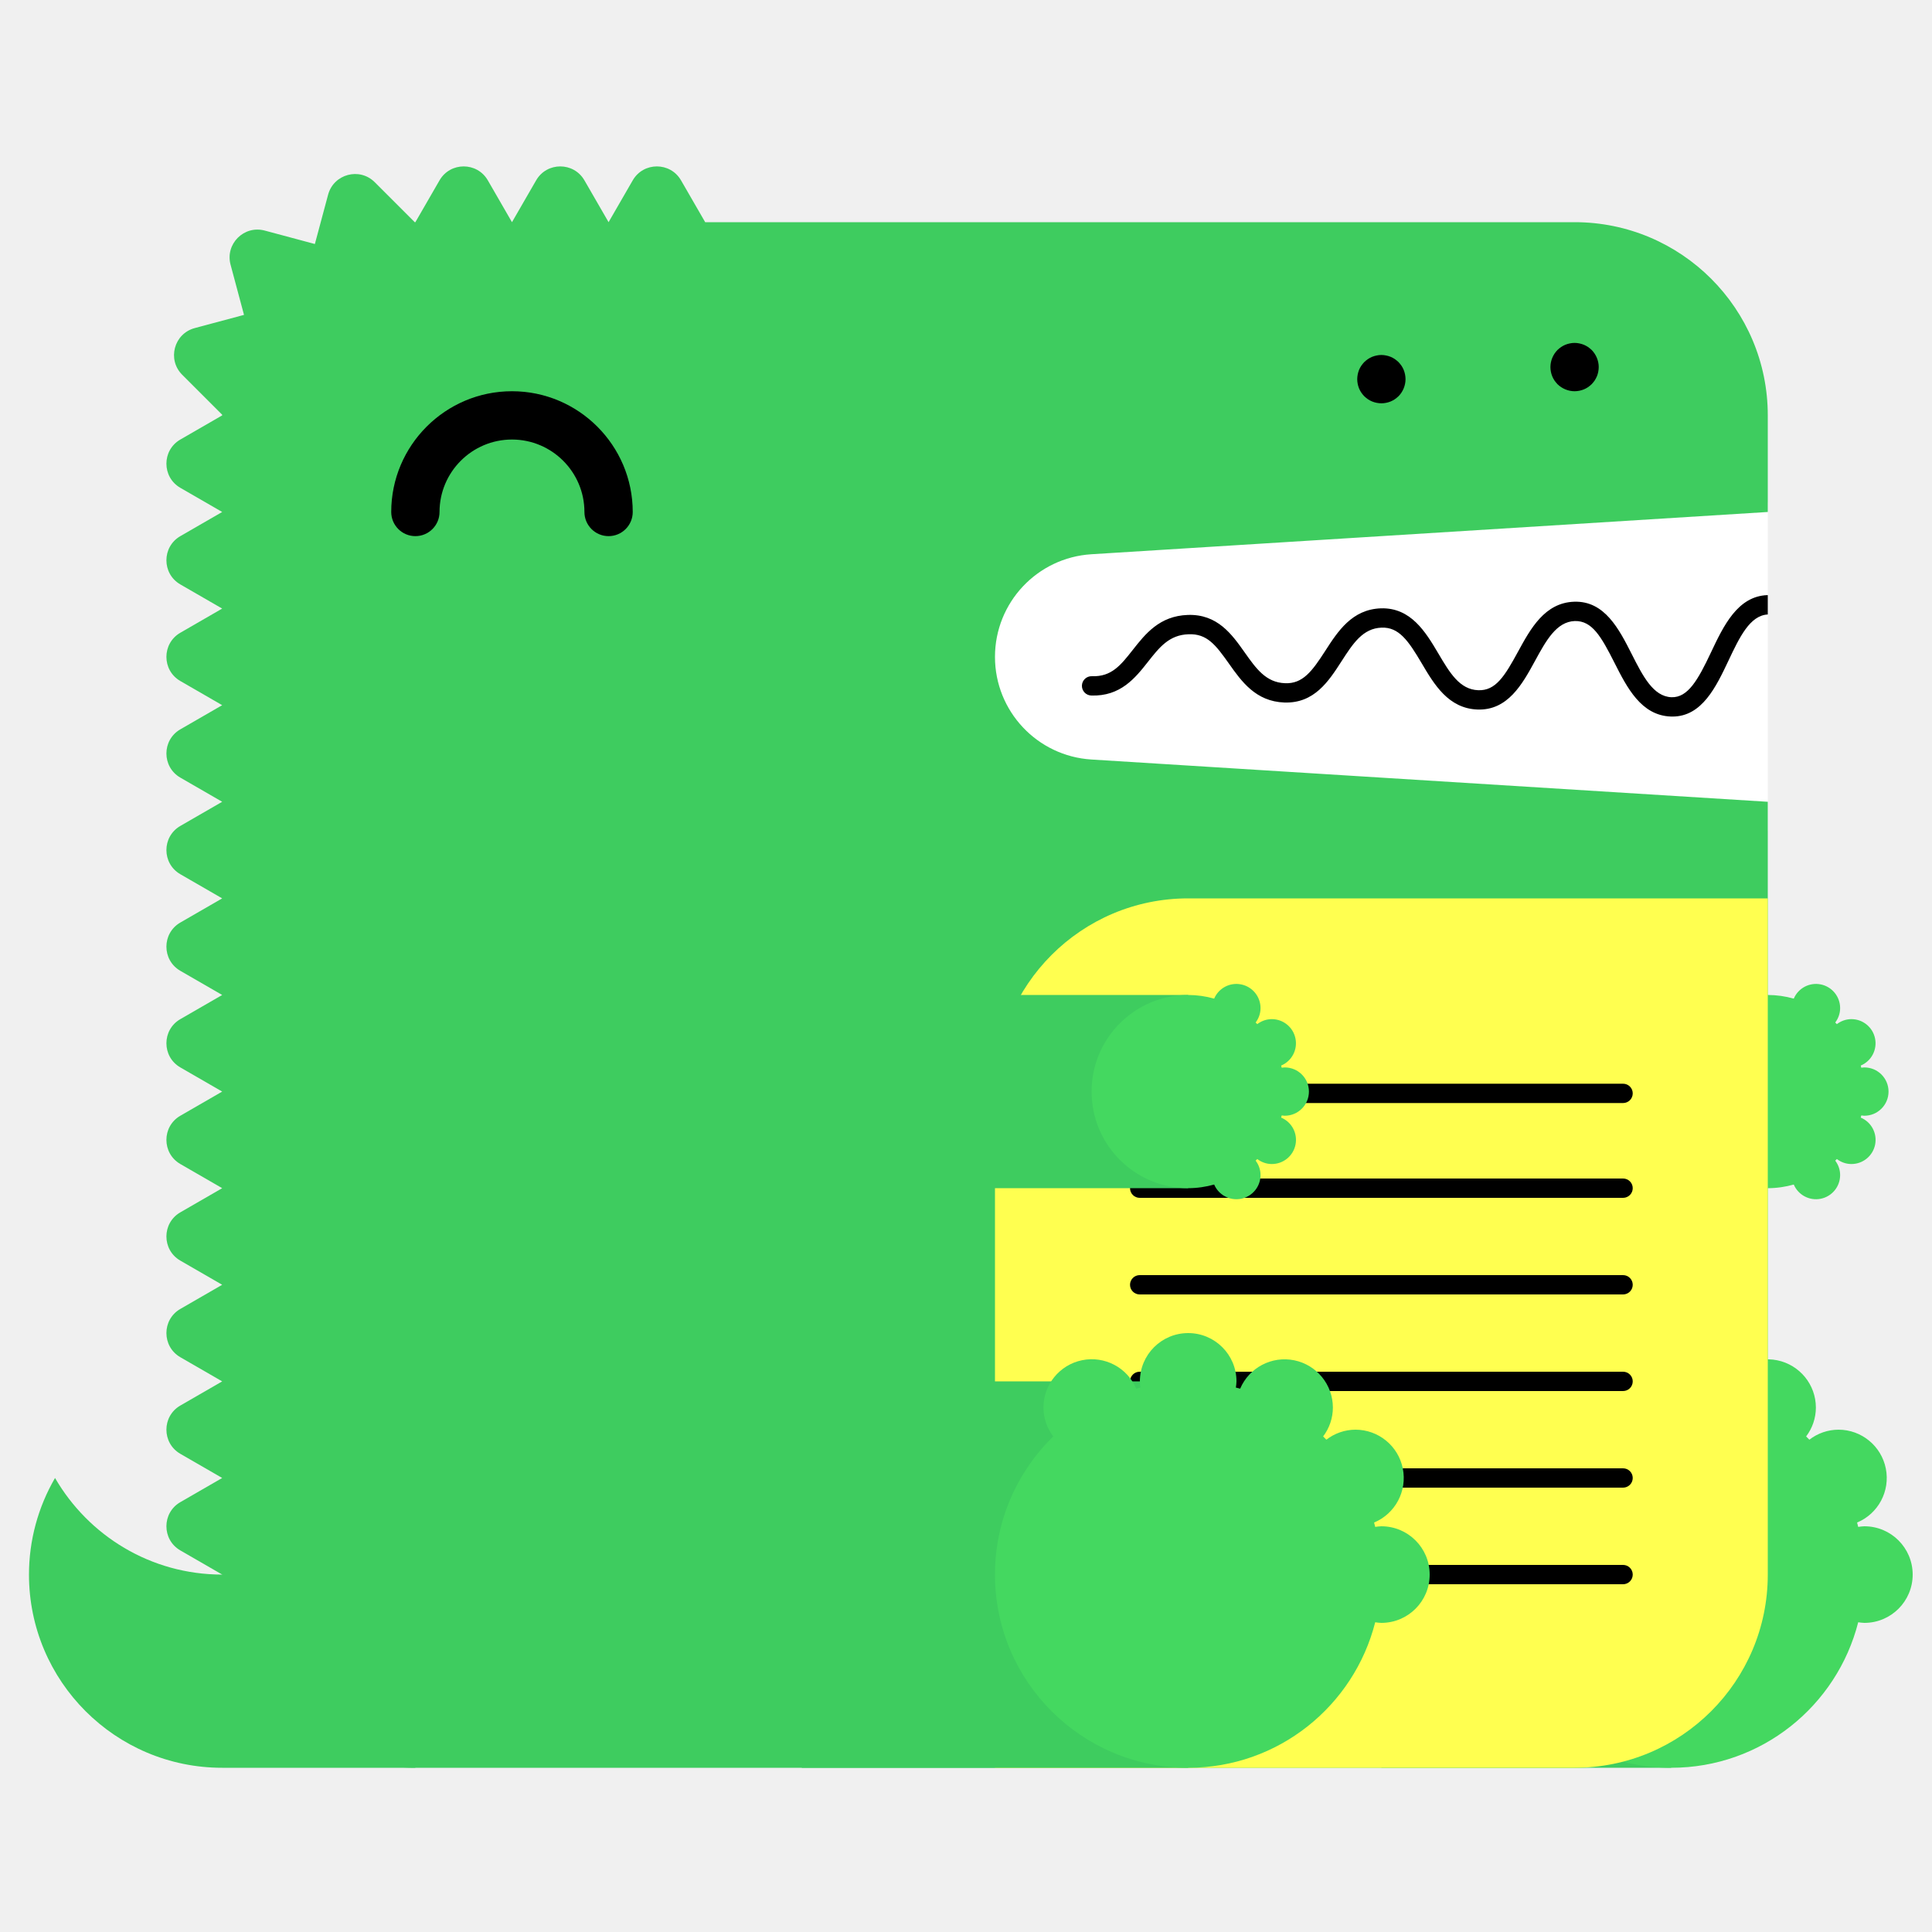
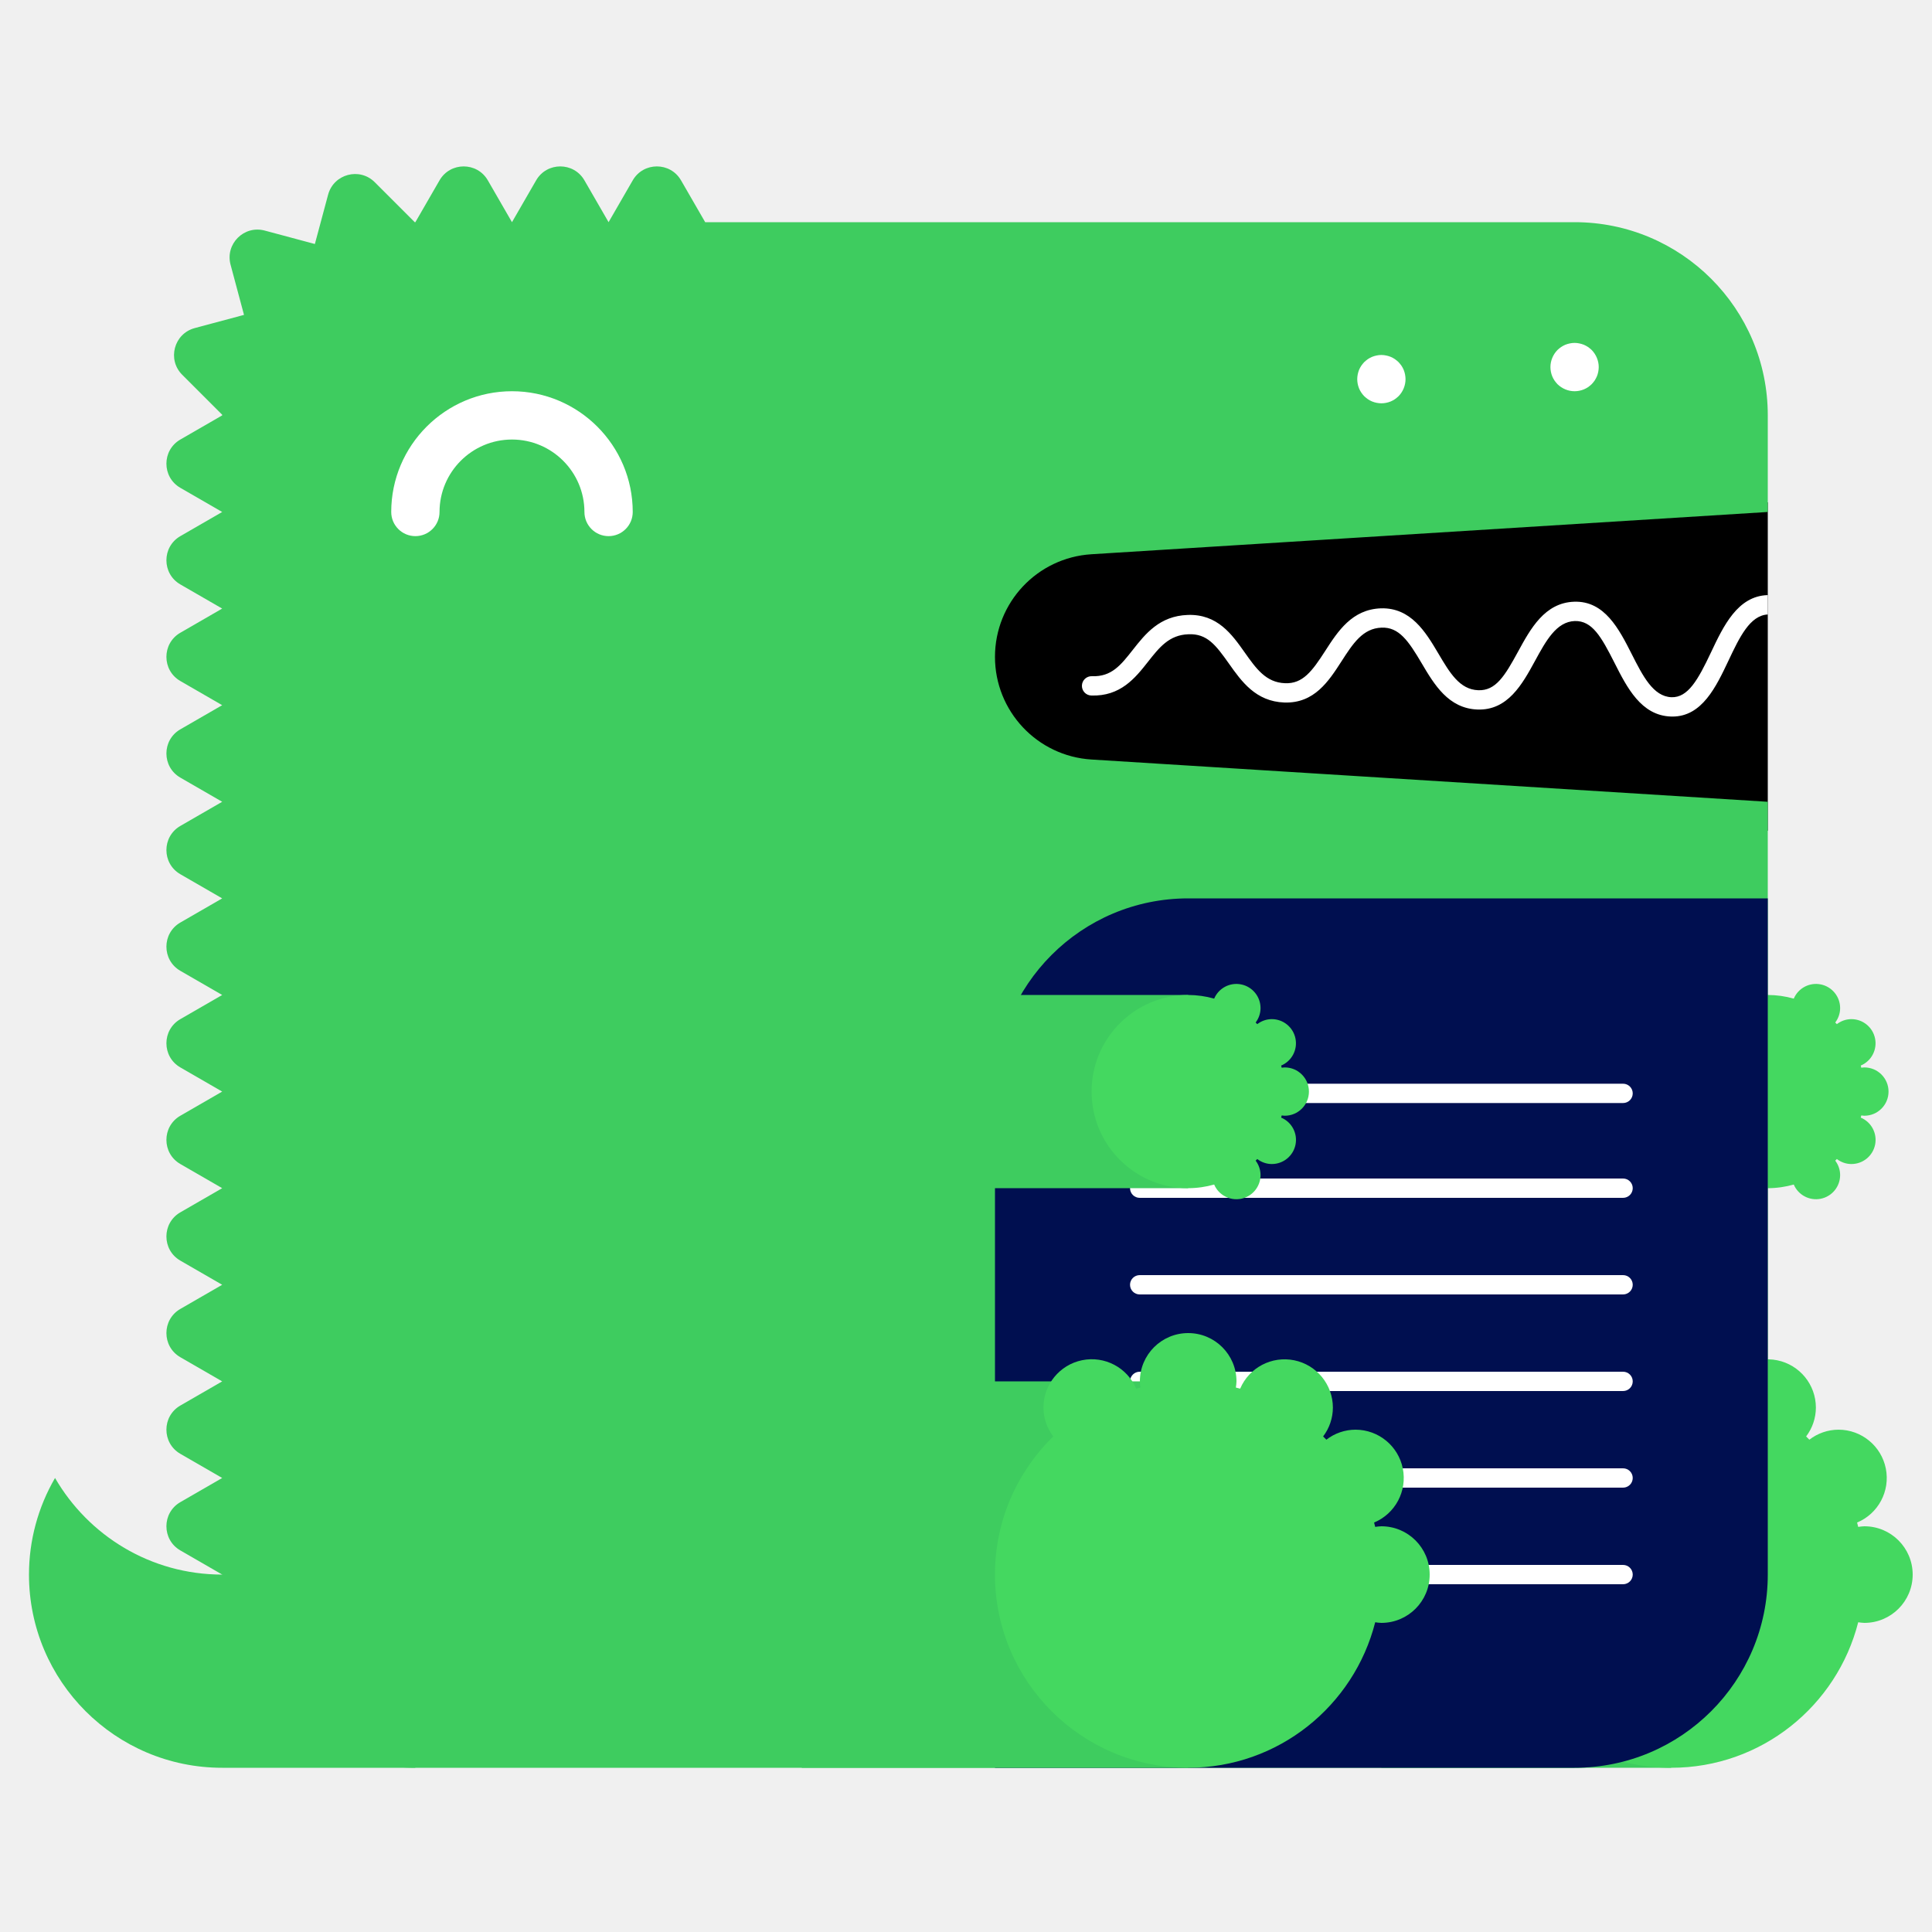
<svg xmlns="http://www.w3.org/2000/svg" width="200" height="200" viewBox="0 0 200 200">
  <g fill="none" fill-rule="evenodd">
-     <path fill="#FFF" d="M99 52h84v34H99z" />
+     <path fill="#000" d="M99 52h84v34H99z" />
    <path d="M23 163c-7.398 0-13.843-4.027-17.303-10A19.886 19.886 0 0 0 3 163c0 11.046 8.954 20 20 20h20v-20H23z" fill="#3ECC5F" />
    <path d="M112.98 57.376L183 53V43c0-11.046-8.954-20-20-20H73l-2.5-4.33c-1.112-1.925-3.889-1.925-5 0L63 23l-2.5-4.33c-1.111-1.925-3.889-1.925-5 0L53 23l-2.5-4.33c-1.111-1.925-3.889-1.925-5 0L43 23c-.022 0-.042.003-.065.003l-4.142-4.141c-1.57-1.571-4.252-.853-4.828 1.294l-1.369 5.104-5.192-1.392c-2.148-.575-4.111 1.389-3.535 3.536l1.39 5.193-5.102 1.367c-2.148.576-2.867 3.259-1.296 4.83l4.142 4.142c0 .021-.003.042-.003.064l-4.33 2.5c-1.925 1.111-1.925 3.889 0 5L23 53l-4.33 2.5c-1.925 1.111-1.925 3.889 0 5L23 63l-4.33 2.5c-1.925 1.111-1.925 3.889 0 5L23 73l-4.33 2.5c-1.925 1.111-1.925 3.889 0 5L23 83l-4.33 2.5c-1.925 1.111-1.925 3.889 0 5L23 93l-4.33 2.5c-1.925 1.111-1.925 3.889 0 5L23 103l-4.33 2.5c-1.925 1.111-1.925 3.889 0 5L23 113l-4.33 2.5c-1.925 1.111-1.925 3.889 0 5L23 123l-4.33 2.5c-1.925 1.111-1.925 3.889 0 5L23 133l-4.33 2.5c-1.925 1.111-1.925 3.889 0 5L23 143l-4.33 2.5c-1.925 1.111-1.925 3.889 0 5L23 153l-4.33 2.5c-1.925 1.111-1.925 3.889 0 5L23 163c0 11.046 8.954 20 20 20h120c11.046 0 20-8.954 20-20V83l-70.02-4.376A10.645 10.645 0 0 1 103 68c0-5.621 4.37-10.273 9.98-10.624" fill="#3ECC5F" />
    <path fill="#3ECC5F" d="M143 183h30v-40h-30z" />
    <path d="M193 158c-.219 0-.428.037-.639.064-.038-.15-.074-.301-.116-.451A5 5 0 0 0 190.32 148a4.96 4.96 0 0 0-3.016 1.036 26.531 26.531 0 0 0-.335-.336 4.955 4.955 0 0 0 1.011-2.987 5 5 0 0 0-9.599-1.959c-.148-.042-.297-.077-.445-.115.027-.211.064-.42.064-.639a5 5 0 0 0-5-5 5 5 0 0 0-5 5c0 .219.037.428.064.639-.148.038-.297.073-.445.115a4.998 4.998 0 0 0-9.599 1.959c0 1.125.384 2.151 1.011 2.987-3.717 3.632-6.031 8.693-6.031 14.3 0 11.046 8.954 20 20 20 9.339 0 17.16-6.41 19.361-15.064.211.027.42.064.639.064a5 5 0 0 0 5-5 5 5 0 0 0-5-5" fill="#44D860" />
    <path fill="#3ECC5F" d="M153 123h30v-20h-30z" />
    <path d="M193 115.5a2.5 2.5 0 1 0 0-5c-.109 0-.214.019-.319.032-.02-.075-.037-.15-.058-.225a2.501 2.501 0 0 0-.963-4.807c-.569 0-1.088.197-1.508.518a6.653 6.653 0 0 0-.168-.168c.314-.417.506-.931.506-1.494a2.5 2.5 0 0 0-4.8-.979A9.987 9.987 0 0 0 183 103c-5.522 0-10 4.478-10 10s4.478 10 10 10c.934 0 1.833-.138 2.69-.377a2.5 2.5 0 0 0 4.8-.979c0-.563-.192-1.077-.506-1.494.057-.055.113-.111.168-.168.42.321.939.518 1.508.518a2.5 2.5 0 0 0 .963-4.807c.021-.074.038-.15.058-.225.105.013.21.032.319.032" fill="#44D860" />
-     <path d="M63 55.5a2.5 2.5 0 0 1-2.5-2.5c0-4.136-3.364-7.5-7.5-7.5s-7.5 3.364-7.5 7.5a2.5 2.5 0 1 1-5 0c0-6.893 5.607-12.5 12.5-12.5S65.5 46.107 65.5 53a2.5 2.5 0 0 1-2.5 2.5" fill="#000" />
-     <path d="M103 183h60c11.046 0 20-8.954 20-20V93h-60c-11.046 0-20 8.954-20 20v70z" fill="#FFFF50" />
-     <path d="M168.02 124h-50.04a1 1 0 1 1 0-2h50.04a1 1 0 1 1 0 2m0 20h-50.04a1 1 0 1 1 0-2h50.04a1 1 0 1 1 0 2m0 20h-50.04a1 1 0 1 1 0-2h50.04a1 1 0 1 1 0 2m0-49.814h-50.04a1 1 0 1 1 0-2h50.04a1 1 0 1 1 0 2m0 19.814h-50.04a1 1 0 1 1 0-2h50.04a1 1 0 1 1 0 2m0 20h-50.04a1 1 0 1 1 0-2h50.04a1 1 0 1 1 0 2M183 61.611c-.012 0-.022-.006-.034-.005-3.09.105-4.552 3.196-5.842 5.923-1.346 2.85-2.387 4.703-4.093 4.647-1.889-.068-2.969-2.202-4.113-4.46-1.314-2.594-2.814-5.536-5.963-5.426-3.046.104-4.513 2.794-5.807 5.167-1.377 2.528-2.314 4.065-4.121 3.994-1.927-.07-2.951-1.805-4.136-3.813-1.321-2.236-2.848-4.75-5.936-4.664-2.994.103-4.465 2.385-5.763 4.4-1.373 2.13-2.335 3.428-4.165 3.351-1.973-.07-2.992-1.51-4.171-3.177-1.324-1.873-2.816-3.993-5.895-3.89-2.928.1-4.399 1.97-5.696 3.618-1.232 1.564-2.194 2.802-4.229 2.724a1 1 0 0 0-.072 2c3.017.101 4.545-1.8 5.872-3.487 1.177-1.496 2.193-2.787 4.193-2.855 1.926-.082 2.829 1.115 4.195 3.045 1.297 1.834 2.769 3.914 5.731 4.021 3.103.104 4.596-2.215 5.918-4.267 1.182-1.834 2.202-3.417 4.15-3.484 1.793-.067 2.769 1.35 4.145 3.681 1.297 2.197 2.766 4.686 5.787 4.796 3.125.108 4.634-2.62 5.949-5.035 1.139-2.088 2.214-4.06 4.119-4.126 1.793-.042 2.728 1.595 4.111 4.33 1.292 2.553 2.757 5.445 5.825 5.556l.169.003c3.064 0 4.518-3.075 5.805-5.794 1.139-2.41 2.217-4.68 4.067-4.773v-2z" fill="#000" />
+     <path d="M63 55.5a2.5 2.5 0 0 1-2.5-2.5c0-4.136-3.364-7.5-7.5-7.5s-7.5 3.364-7.5 7.5a2.5 2.5 0 1 1-5 0c0-6.893 5.607-12.5 12.5-12.5S65.5 46.107 65.5 53a2.5 2.5 0 0 1-2.5 2.5" fill="#FFF" />
+     <path d="M103 183h60c11.046 0 20-8.954 20-20V93h-60c-11.046 0-20 8.954-20 20v70z" fill="#000F50" />
+     <path d="M168.02 124h-50.04a1 1 0 1 1 0-2h50.04a1 1 0 1 1 0 2m0 20h-50.04a1 1 0 1 1 0-2h50.04a1 1 0 1 1 0 2m0 20h-50.04a1 1 0 1 1 0-2h50.04a1 1 0 1 1 0 2m0-49.814h-50.04a1 1 0 1 1 0-2h50.04a1 1 0 1 1 0 2m0 19.814h-50.04a1 1 0 1 1 0-2h50.04a1 1 0 1 1 0 2m0 20h-50.04a1 1 0 1 1 0-2h50.04a1 1 0 1 1 0 2M183 61.611c-.012 0-.022-.006-.034-.005-3.09.105-4.552 3.196-5.842 5.923-1.346 2.85-2.387 4.703-4.093 4.647-1.889-.068-2.969-2.202-4.113-4.46-1.314-2.594-2.814-5.536-5.963-5.426-3.046.104-4.513 2.794-5.807 5.167-1.377 2.528-2.314 4.065-4.121 3.994-1.927-.07-2.951-1.805-4.136-3.813-1.321-2.236-2.848-4.75-5.936-4.664-2.994.103-4.465 2.385-5.763 4.4-1.373 2.13-2.335 3.428-4.165 3.351-1.973-.07-2.992-1.51-4.171-3.177-1.324-1.873-2.816-3.993-5.895-3.89-2.928.1-4.399 1.97-5.696 3.618-1.232 1.564-2.194 2.802-4.229 2.724a1 1 0 0 0-.072 2c3.017.101 4.545-1.8 5.872-3.487 1.177-1.496 2.193-2.787 4.193-2.855 1.926-.082 2.829 1.115 4.195 3.045 1.297 1.834 2.769 3.914 5.731 4.021 3.103.104 4.596-2.215 5.918-4.267 1.182-1.834 2.202-3.417 4.15-3.484 1.793-.067 2.769 1.35 4.145 3.681 1.297 2.197 2.766 4.686 5.787 4.796 3.125.108 4.634-2.62 5.949-5.035 1.139-2.088 2.214-4.06 4.119-4.126 1.793-.042 2.728 1.595 4.111 4.33 1.292 2.553 2.757 5.445 5.825 5.556l.169.003c3.064 0 4.518-3.075 5.805-5.794 1.139-2.41 2.217-4.68 4.067-4.773v-2z" fill="#FFF" />
    <path fill="#3ECC5F" d="M83 183h40v-40H83z" />
    <path d="M143 158c-.219 0-.428.037-.639.064-.038-.15-.074-.301-.116-.451A5 5 0 0 0 140.32 148a4.96 4.96 0 0 0-3.016 1.036 26.531 26.531 0 0 0-.335-.336 4.955 4.955 0 0 0 1.011-2.987 5 5 0 0 0-9.599-1.959c-.148-.042-.297-.077-.445-.115.027-.211.064-.42.064-.639a5 5 0 0 0-5-5 5 5 0 0 0-5 5c0 .219.037.428.064.639-.148.038-.297.073-.445.115a4.998 4.998 0 0 0-9.599 1.959c0 1.125.384 2.151 1.011 2.987-3.717 3.632-6.031 8.693-6.031 14.3 0 11.046 8.954 20 20 20 9.339 0 17.16-6.41 19.361-15.064.211.027.42.064.639.064a5 5 0 0 0 5-5 5 5 0 0 0-5-5" fill="#44D860" />
    <path fill="#3ECC5F" d="M83 123h40v-20H83z" />
    <path d="M133 115.5a2.5 2.5 0 1 0 0-5c-.109 0-.214.019-.319.032-.02-.075-.037-.15-.058-.225a2.501 2.501 0 0 0-.963-4.807c-.569 0-1.088.197-1.508.518a6.653 6.653 0 0 0-.168-.168c.314-.417.506-.931.506-1.494a2.5 2.5 0 0 0-4.8-.979A9.987 9.987 0 0 0 123 103c-5.522 0-10 4.478-10 10s4.478 10 10 10c.934 0 1.833-.138 2.69-.377a2.5 2.5 0 0 0 4.8-.979c0-.563-.192-1.077-.506-1.494.057-.055.113-.111.168-.168.42.321.939.518 1.508.518a2.5 2.5 0 0 0 .963-4.807c.021-.074.038-.15.058-.225.105.013.21.032.319.032" fill="#44D860" />
-     <path d="M143 41.75c-.16 0-.33-.02-.49-.05a2.52 2.52 0 0 1-.47-.14c-.15-.06-.29-.14-.431-.23-.13-.09-.259-.2-.38-.31-.109-.12-.219-.24-.309-.38s-.17-.28-.231-.43a2.619 2.619 0 0 1-.189-.96c0-.16.02-.33.05-.49.03-.16.08-.31.139-.47.061-.15.141-.29.231-.43.09-.13.2-.26.309-.38.121-.11.25-.22.38-.31.141-.09.281-.17.431-.23.149-.06.31-.11.47-.14.32-.07.65-.07.98 0 .159.03.32.08.47.14.149.06.29.14.43.23.13.09.259.2.38.31.11.12.22.25.31.38.09.14.17.28.23.43.06.16.11.31.14.47.029.16.05.33.05.49 0 .66-.271 1.31-.73 1.77-.121.11-.25.22-.38.31-.14.09-.281.17-.43.23a2.565 2.565 0 0 1-.96.19m20-1.25c-.66 0-1.3-.27-1.771-.73a3.802 3.802 0 0 1-.309-.38c-.09-.14-.17-.28-.231-.43a2.619 2.619 0 0 1-.189-.96c0-.66.27-1.3.729-1.77.121-.11.25-.22.38-.31.141-.09.281-.17.431-.23.149-.06.31-.11.47-.14.32-.07.66-.07.98 0 .159.03.32.08.47.14.149.06.29.14.43.23.13.09.259.2.38.31.459.47.73 1.11.73 1.77 0 .16-.021.33-.05.49-.03.16-.08.32-.14.47-.07.15-.14.29-.23.43-.09.13-.2.26-.31.38-.121.11-.25.22-.38.31-.14.09-.281.17-.43.23a2.565 2.565 0 0 1-.96.19" fill="#000" />
+     <path d="M143 41.75c-.16 0-.33-.02-.49-.05a2.52 2.52 0 0 1-.47-.14c-.15-.06-.29-.14-.431-.23-.13-.09-.259-.2-.38-.31-.109-.12-.219-.24-.309-.38s-.17-.28-.231-.43a2.619 2.619 0 0 1-.189-.96c0-.16.02-.33.05-.49.03-.16.08-.31.139-.47.061-.15.141-.29.231-.43.09-.13.2-.26.309-.38.121-.11.25-.22.38-.31.141-.09.281-.17.431-.23.149-.06.31-.11.47-.14.32-.07.65-.07.98 0 .159.03.32.08.47.14.149.06.29.14.43.23.13.09.259.2.38.31.11.12.22.25.31.38.09.14.17.28.23.43.06.16.11.31.14.47.029.16.05.33.05.49 0 .66-.271 1.31-.73 1.77-.121.11-.25.22-.38.31-.14.09-.281.17-.43.23a2.565 2.565 0 0 1-.96.19m20-1.25c-.66 0-1.3-.27-1.771-.73a3.802 3.802 0 0 1-.309-.38c-.09-.14-.17-.28-.231-.43a2.619 2.619 0 0 1-.189-.96c0-.66.27-1.3.729-1.77.121-.11.25-.22.38-.31.141-.09.281-.17.431-.23.149-.06.31-.11.47-.14.32-.07.66-.07.98 0 .159.03.32.08.47.14.149.06.29.14.43.23.13.09.259.2.38.31.459.47.73 1.11.73 1.77 0 .16-.021.33-.05.49-.03.16-.08.32-.14.47-.07.15-.14.29-.23.43-.09.13-.2.26-.31.38-.121.11-.25.22-.38.31-.14.09-.281.17-.43.23a2.565 2.565 0 0 1-.96.19" fill="#FFF" />
  </g>
</svg>
